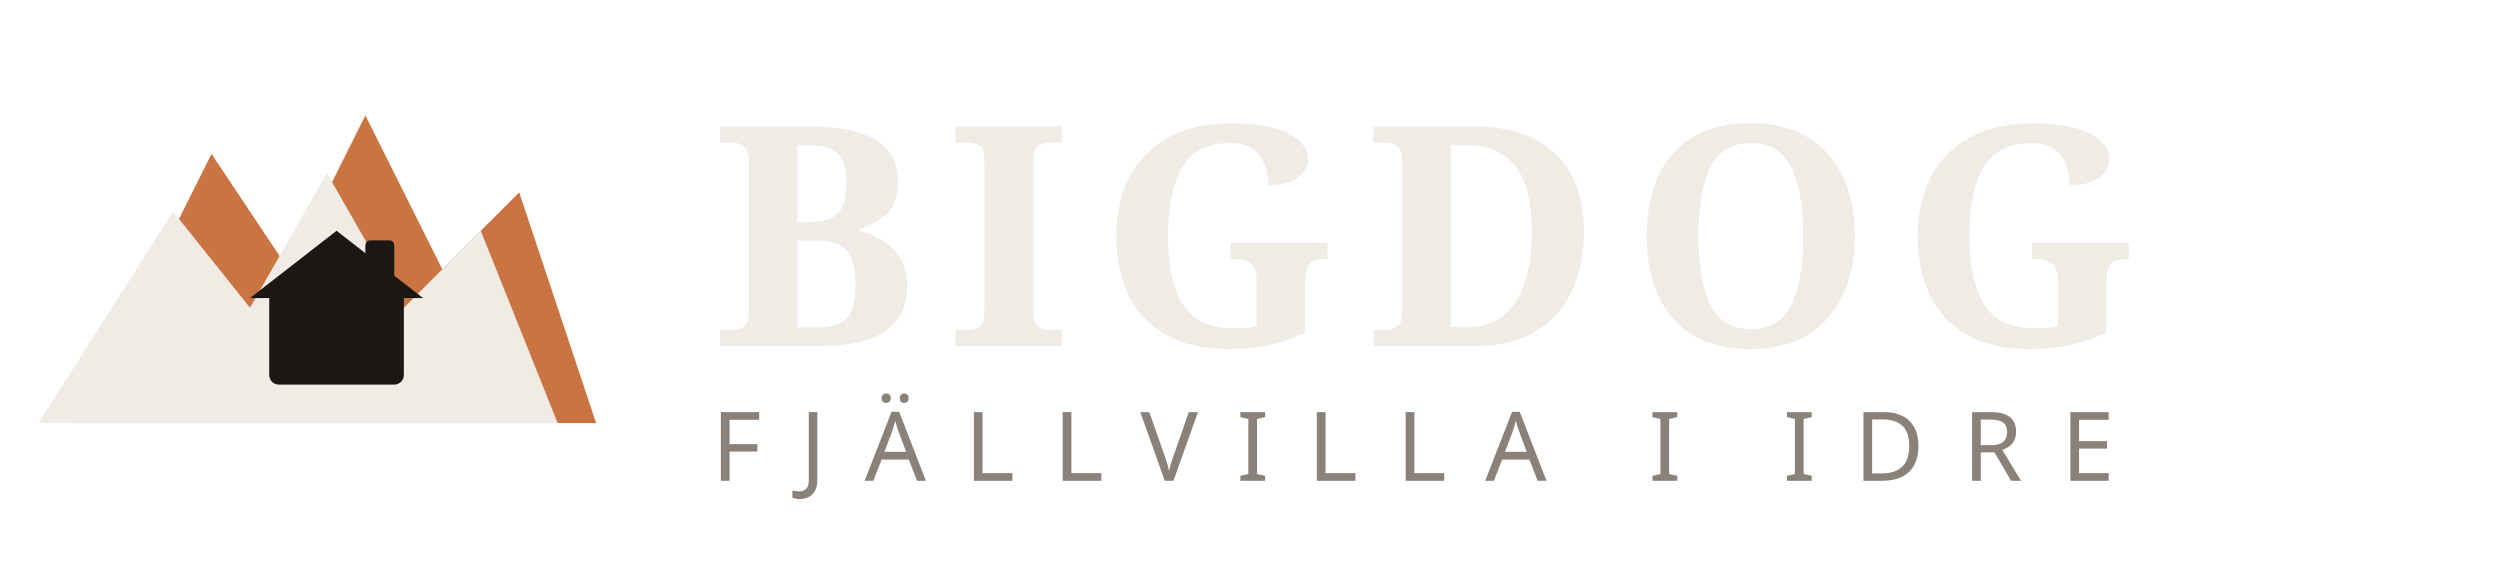
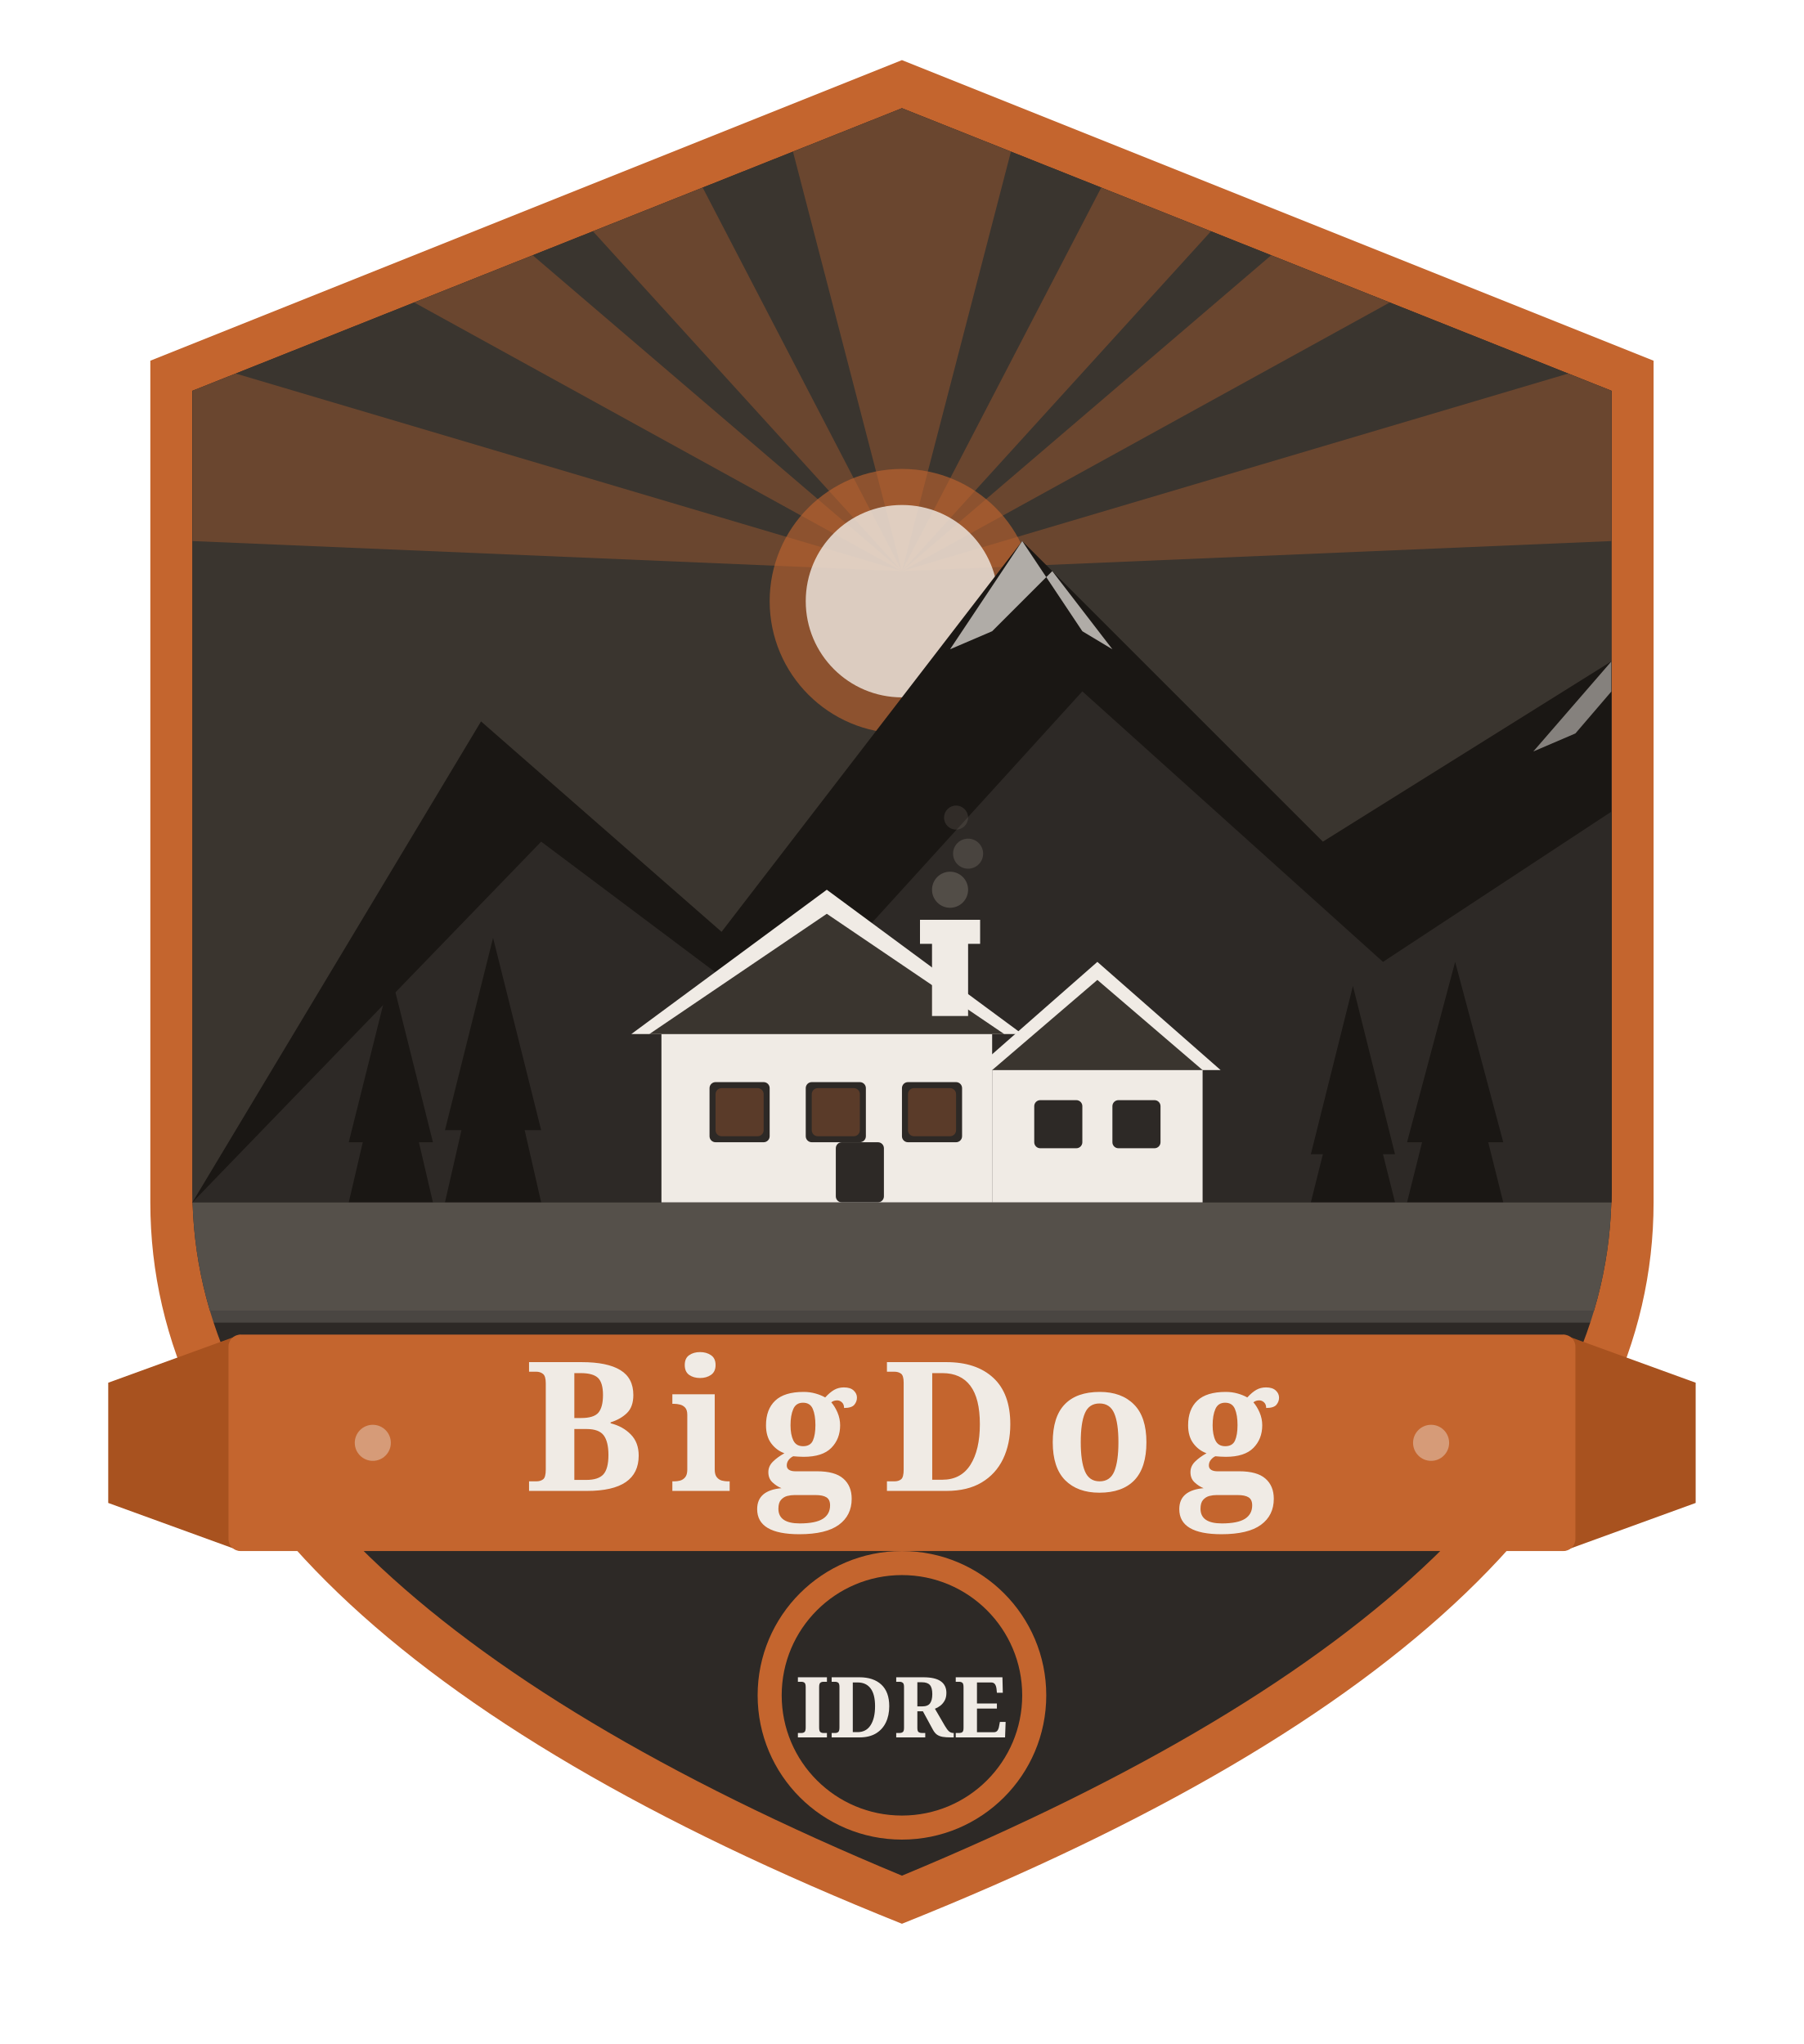
- <svg xmlns="http://www.w3.org/2000/svg" viewBox="0 0 260 60" fill="none">
-   <path d="M8 44 L22 16 L30 28 L38 12 L46 28 L54 20 L62 44 Z" fill="#C4652E" opacity="0.9" />
-   <path d="M4 44 L18 22 L26 32 L34 18 L42 32 L50 24 L58 44 Z" fill="#F0EBE5" />
-   <rect x="28" y="30" width="14" height="10" rx="1" fill="#1A1714" />
-   <path d="M26 31 L35 24 L44 31 Z" fill="#1A1714" />
-   <rect x="38" y="25" width="3" height="6" rx="0.5" fill="#1A1714" />
-   <text x="74" y="36" font-family="'Playfair Display', Georgia, serif" font-size="32" font-weight="700" fill="#F0EBE5" letter-spacing="3">BIGDOG</text>
-   <text x="74" y="50" font-family="'Montserrat', sans-serif" font-size="10" font-weight="400" fill="#8A8279" letter-spacing="4" text-transform="uppercase">FJÄLLVILLA I IDRE</text>
+ <svg xmlns="http://www.w3.org/2000/svg" viewBox="0 0 300 340" fill="none">
+   <path d="M150 10 L275 60 L275 200 Q275 270 150 320 Q25 270 25 200 L25 60 Z" fill="#C4652E" />
+   <path d="M150 18 L268 65 L268 198 Q268 263 150 312 Q32 263 32 198 L32 65 Z" fill="#2D2926" />
+   <clipPath id="shield-clip">
+     <path d="M150 18 L268 65 L268 198 Q268 263 150 312 Q32 263 32 198 L32 65 Z" />
+   </clipPath>
+   <g clip-path="url(#shield-clip)">
+     <rect x="32" y="18" width="236" height="200" fill="#3A352F" />
+     <g opacity="0.35">
+       <polygon points="150,95 130,18 170,18" fill="#C4652E" />
+       <polygon points="150,95 80,18 110,18" fill="#C4652E" />
+       <polygon points="150,95 190,18 220,18" fill="#C4652E" />
+       <polygon points="150,95 32,30 60,18" fill="#C4652E" />
+       <polygon points="150,95 240,18 268,30" fill="#C4652E" />
+       <polygon points="150,95 32,60 32,90" fill="#C4652E" />
+       <polygon points="150,95 268,60 268,90" fill="#C4652E" />
+     </g>
+     <circle cx="150" cy="100" r="22" fill="#C4652E" opacity="0.6" />
+     <circle cx="150" cy="100" r="16" fill="#F0EBE5" opacity="0.8" />
+     <path d="M32 200 L80 120 L120 155 L170 90 L220 140 L268 110 L268 200 Z" fill="#1A1714" />
+     <path d="M32 200 L90 140 L130 170 L180 115 L230 160 L268 135 L268 200 Z" fill="#2D2926" />
+     <path d="M170 90 L158 108 L165 105 L175 95 L185 108 L180 105 Z" fill="#F0EBE5" opacity="0.7" />
+     <path d="M268 110 L255 125 L262 122 L268 115 Z" fill="#F0EBE5" opacity="0.5" />
+     <g fill="#1A1714">
+       <polygon points="58,200 65,170 72,200" />
+       <polygon points="58,190 65,162 72,190" />
+       <polygon points="74,200 82,165 90,200" />
+       <polygon points="74,188 82,156 90,188" />
+     </g>
+     <g fill="#1A1714">
+       <polygon points="218,200 225,172 232,200" />
+       <polygon points="218,192 225,164 232,192" />
+       <polygon points="234,200 242,168 250,200" />
+       <polygon points="234,190 242,160 250,190" />
+     </g>
+     <g>
+       <rect x="110" y="172" width="55" height="28" fill="#F0EBE5" />
+       <path d="M105 172 L137.5 148 L170 172 Z" fill="#F0EBE5" />
+       <path d="M108 172 L137.5 152 L167 172 Z" fill="#3A352F" />
+       <rect x="165" y="178" width="35" height="22" fill="#F0EBE5" />
+       <path d="M162 178 L182.5 160 L203 178 Z" fill="#F0EBE5" />
+       <path d="M165 178 L182.5 163 L200 178 Z" fill="#3A352F" />
+       <rect x="118" y="180" width="10" height="10" rx="1" fill="#2D2926" />
+       <rect x="134" y="180" width="10" height="10" rx="1" fill="#2D2926" />
+       <rect x="150" y="180" width="10" height="10" rx="1" fill="#2D2926" />
+       <rect x="119" y="181" width="8" height="8" rx="1" fill="#C4652E" opacity="0.3" />
+       <rect x="135" y="181" width="8" height="8" rx="1" fill="#C4652E" opacity="0.3" />
+       <rect x="151" y="181" width="8" height="8" rx="1" fill="#C4652E" opacity="0.3" />
+       <rect x="139" y="190" width="8" height="10" rx="1" fill="#2D2926" />
+       <rect x="172" y="183" width="8" height="8" rx="1" fill="#2D2926" />
+       <rect x="185" y="183" width="8" height="8" rx="1" fill="#2D2926" />
+       <rect x="155" y="155" width="6" height="14" fill="#F0EBE5" />
+       <rect x="153" y="153" width="10" height="4" fill="#F0EBE5" />
+       <circle cx="158" cy="148" r="3" fill="#8A8279" opacity="0.4" />
+       <circle cx="161" cy="142" r="2.5" fill="#8A8279" opacity="0.3" />
+       <circle cx="159" cy="136" r="2" fill="#8A8279" opacity="0.2" />
+     </g>
+     <path d="M32 200 L268 200 L268 220 L32 220 Z" fill="#F0EBE5" opacity="0.15" />
+   </g>
+   <path d="M18 230 L40 222 L40 258 L18 250 Z" fill="#A8521F" />
+   <path d="M282 230 L260 222 L260 258 L282 250 Z" fill="#A8521F" />
+   <rect x="38" y="222" width="224" height="36" rx="2" fill="#C4652E" />
+   <text x="150" y="248" font-family="'Georgia', serif" font-size="30" font-weight="700" fill="#F0EBE5" text-anchor="middle" letter-spacing="4">BigDog</text>
+   <circle cx="150" cy="282" r="24" fill="#C4652E" />
+   <circle cx="150" cy="282" r="20" fill="#2D2926" />
+   <text x="150" y="289" font-family="'Georgia', serif" font-size="14" font-weight="700" fill="#F0EBE5" text-anchor="middle">IDRE</text>
+   <circle cx="62" cy="240" r="3" fill="#F0EBE5" opacity="0.4" />
+   <circle cx="238" cy="240" r="3" fill="#F0EBE5" opacity="0.4" />
</svg>
